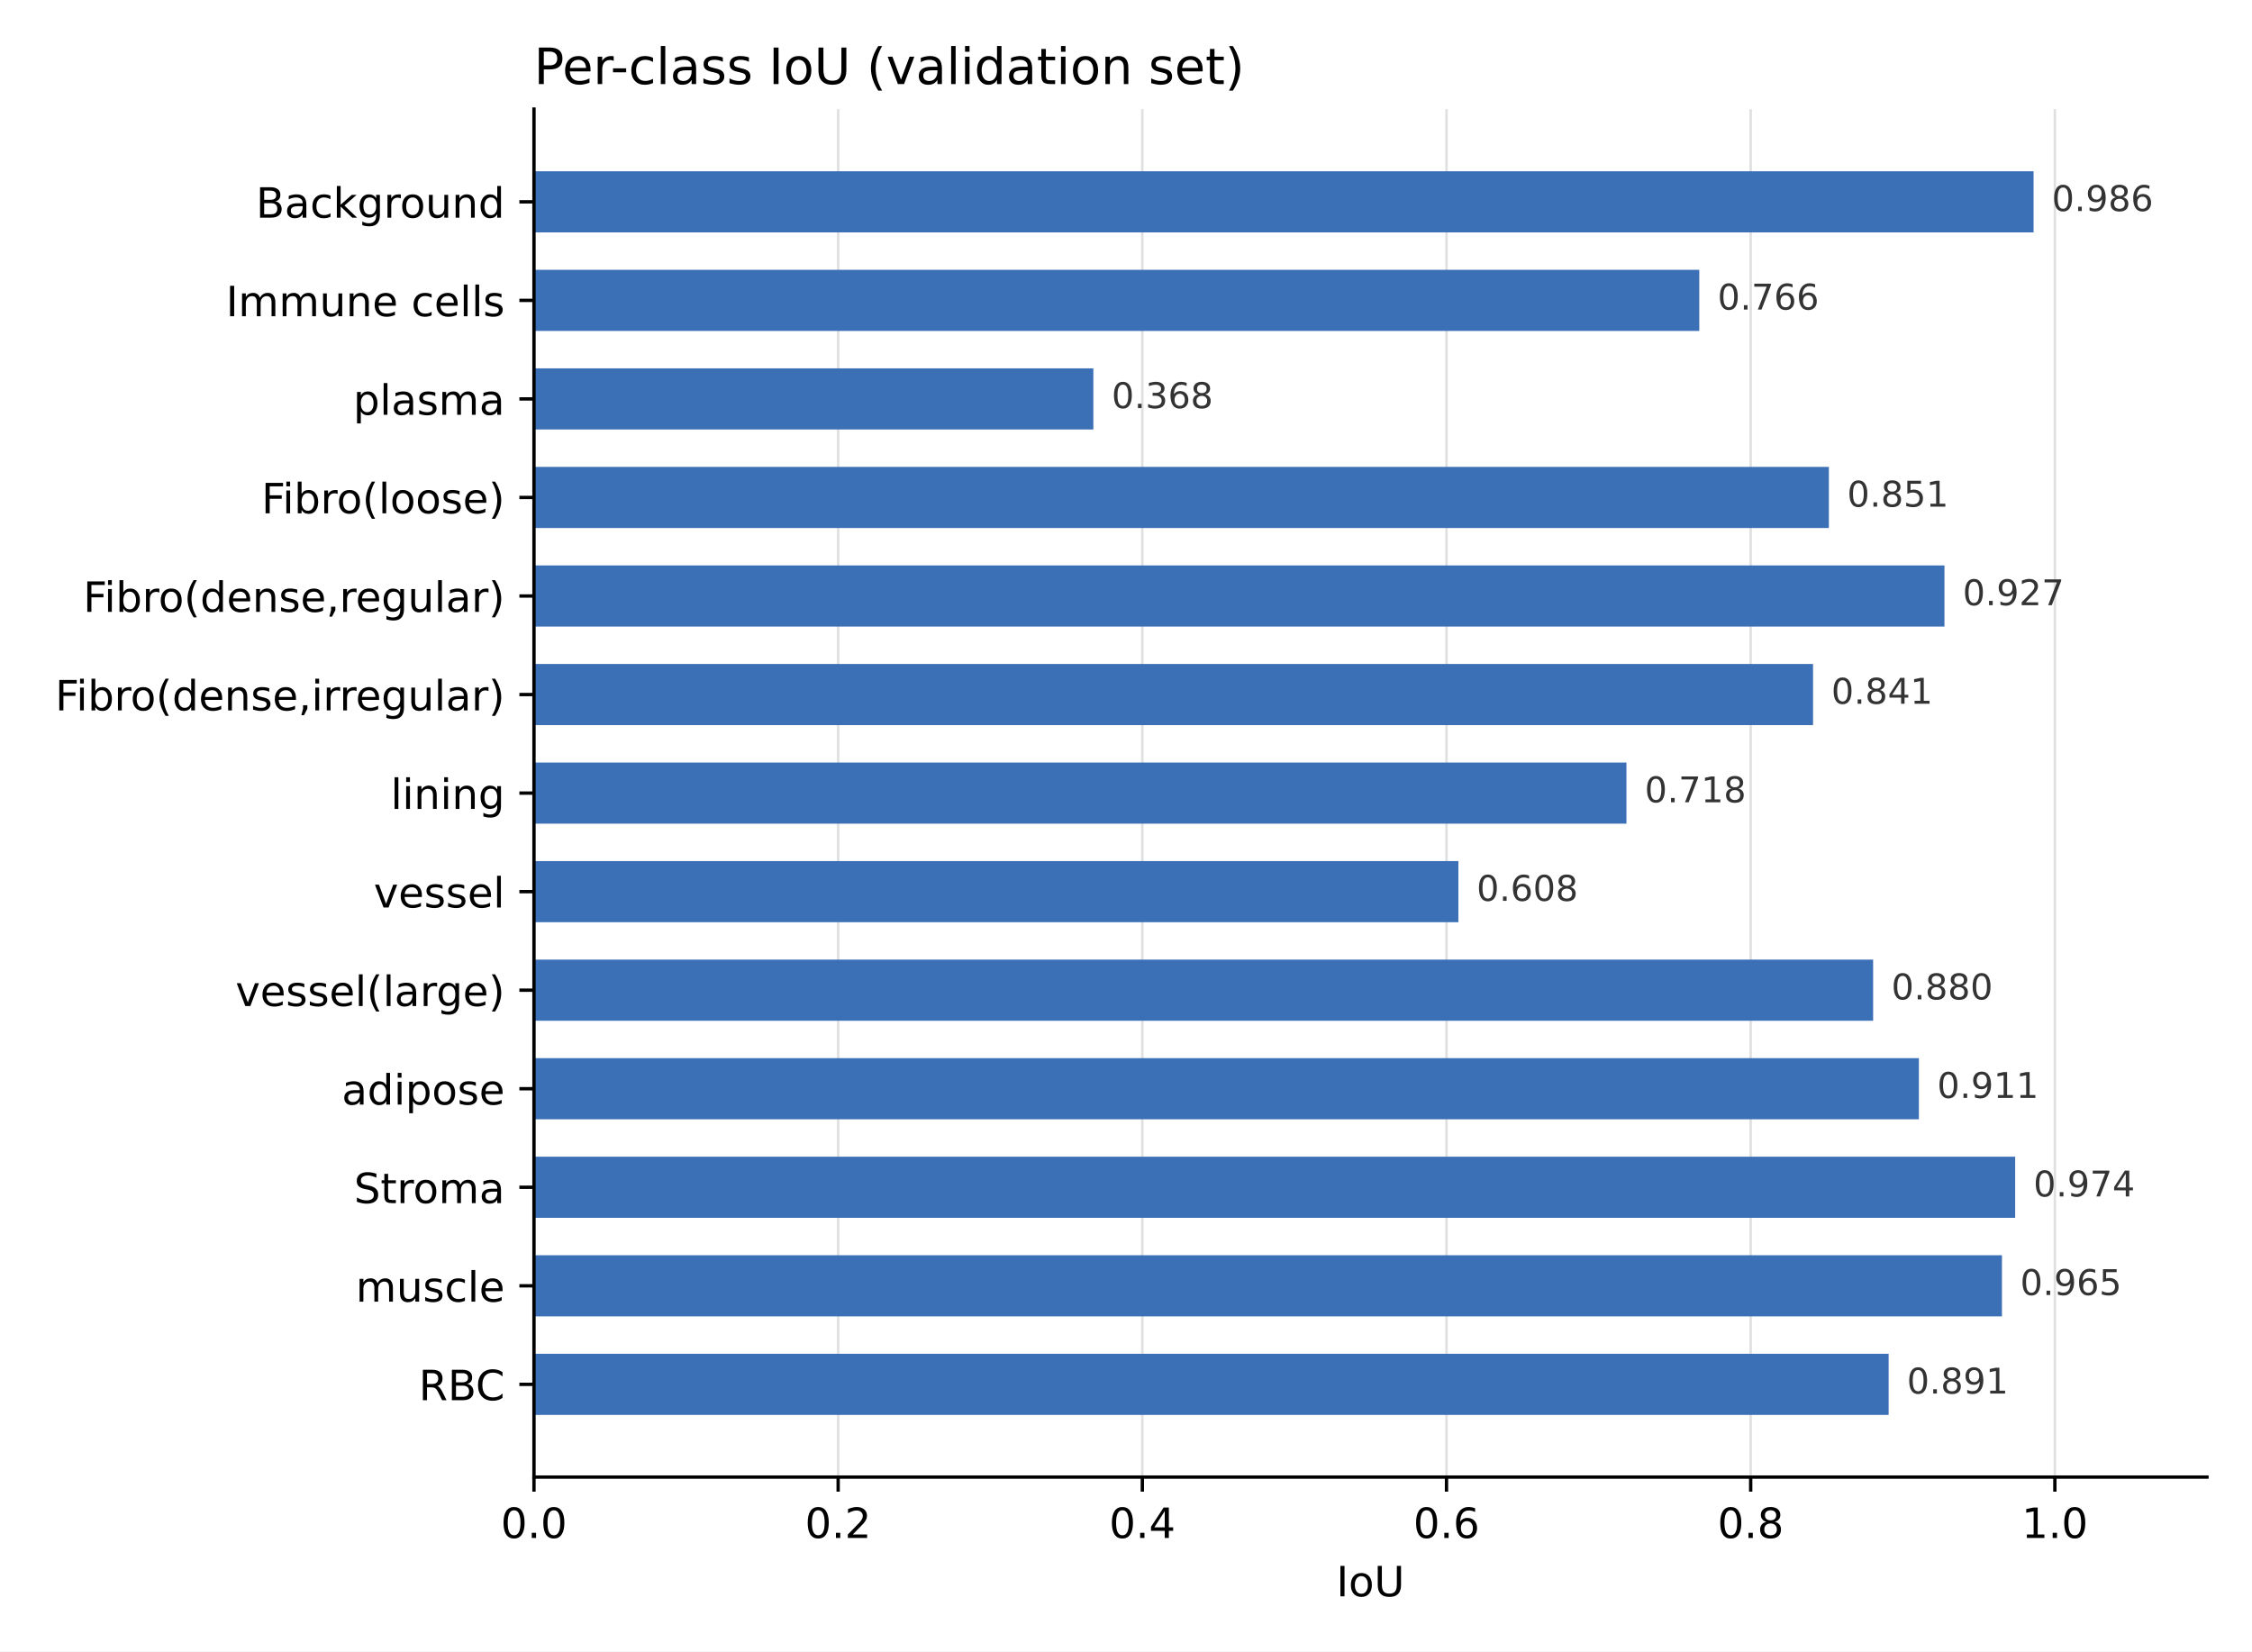
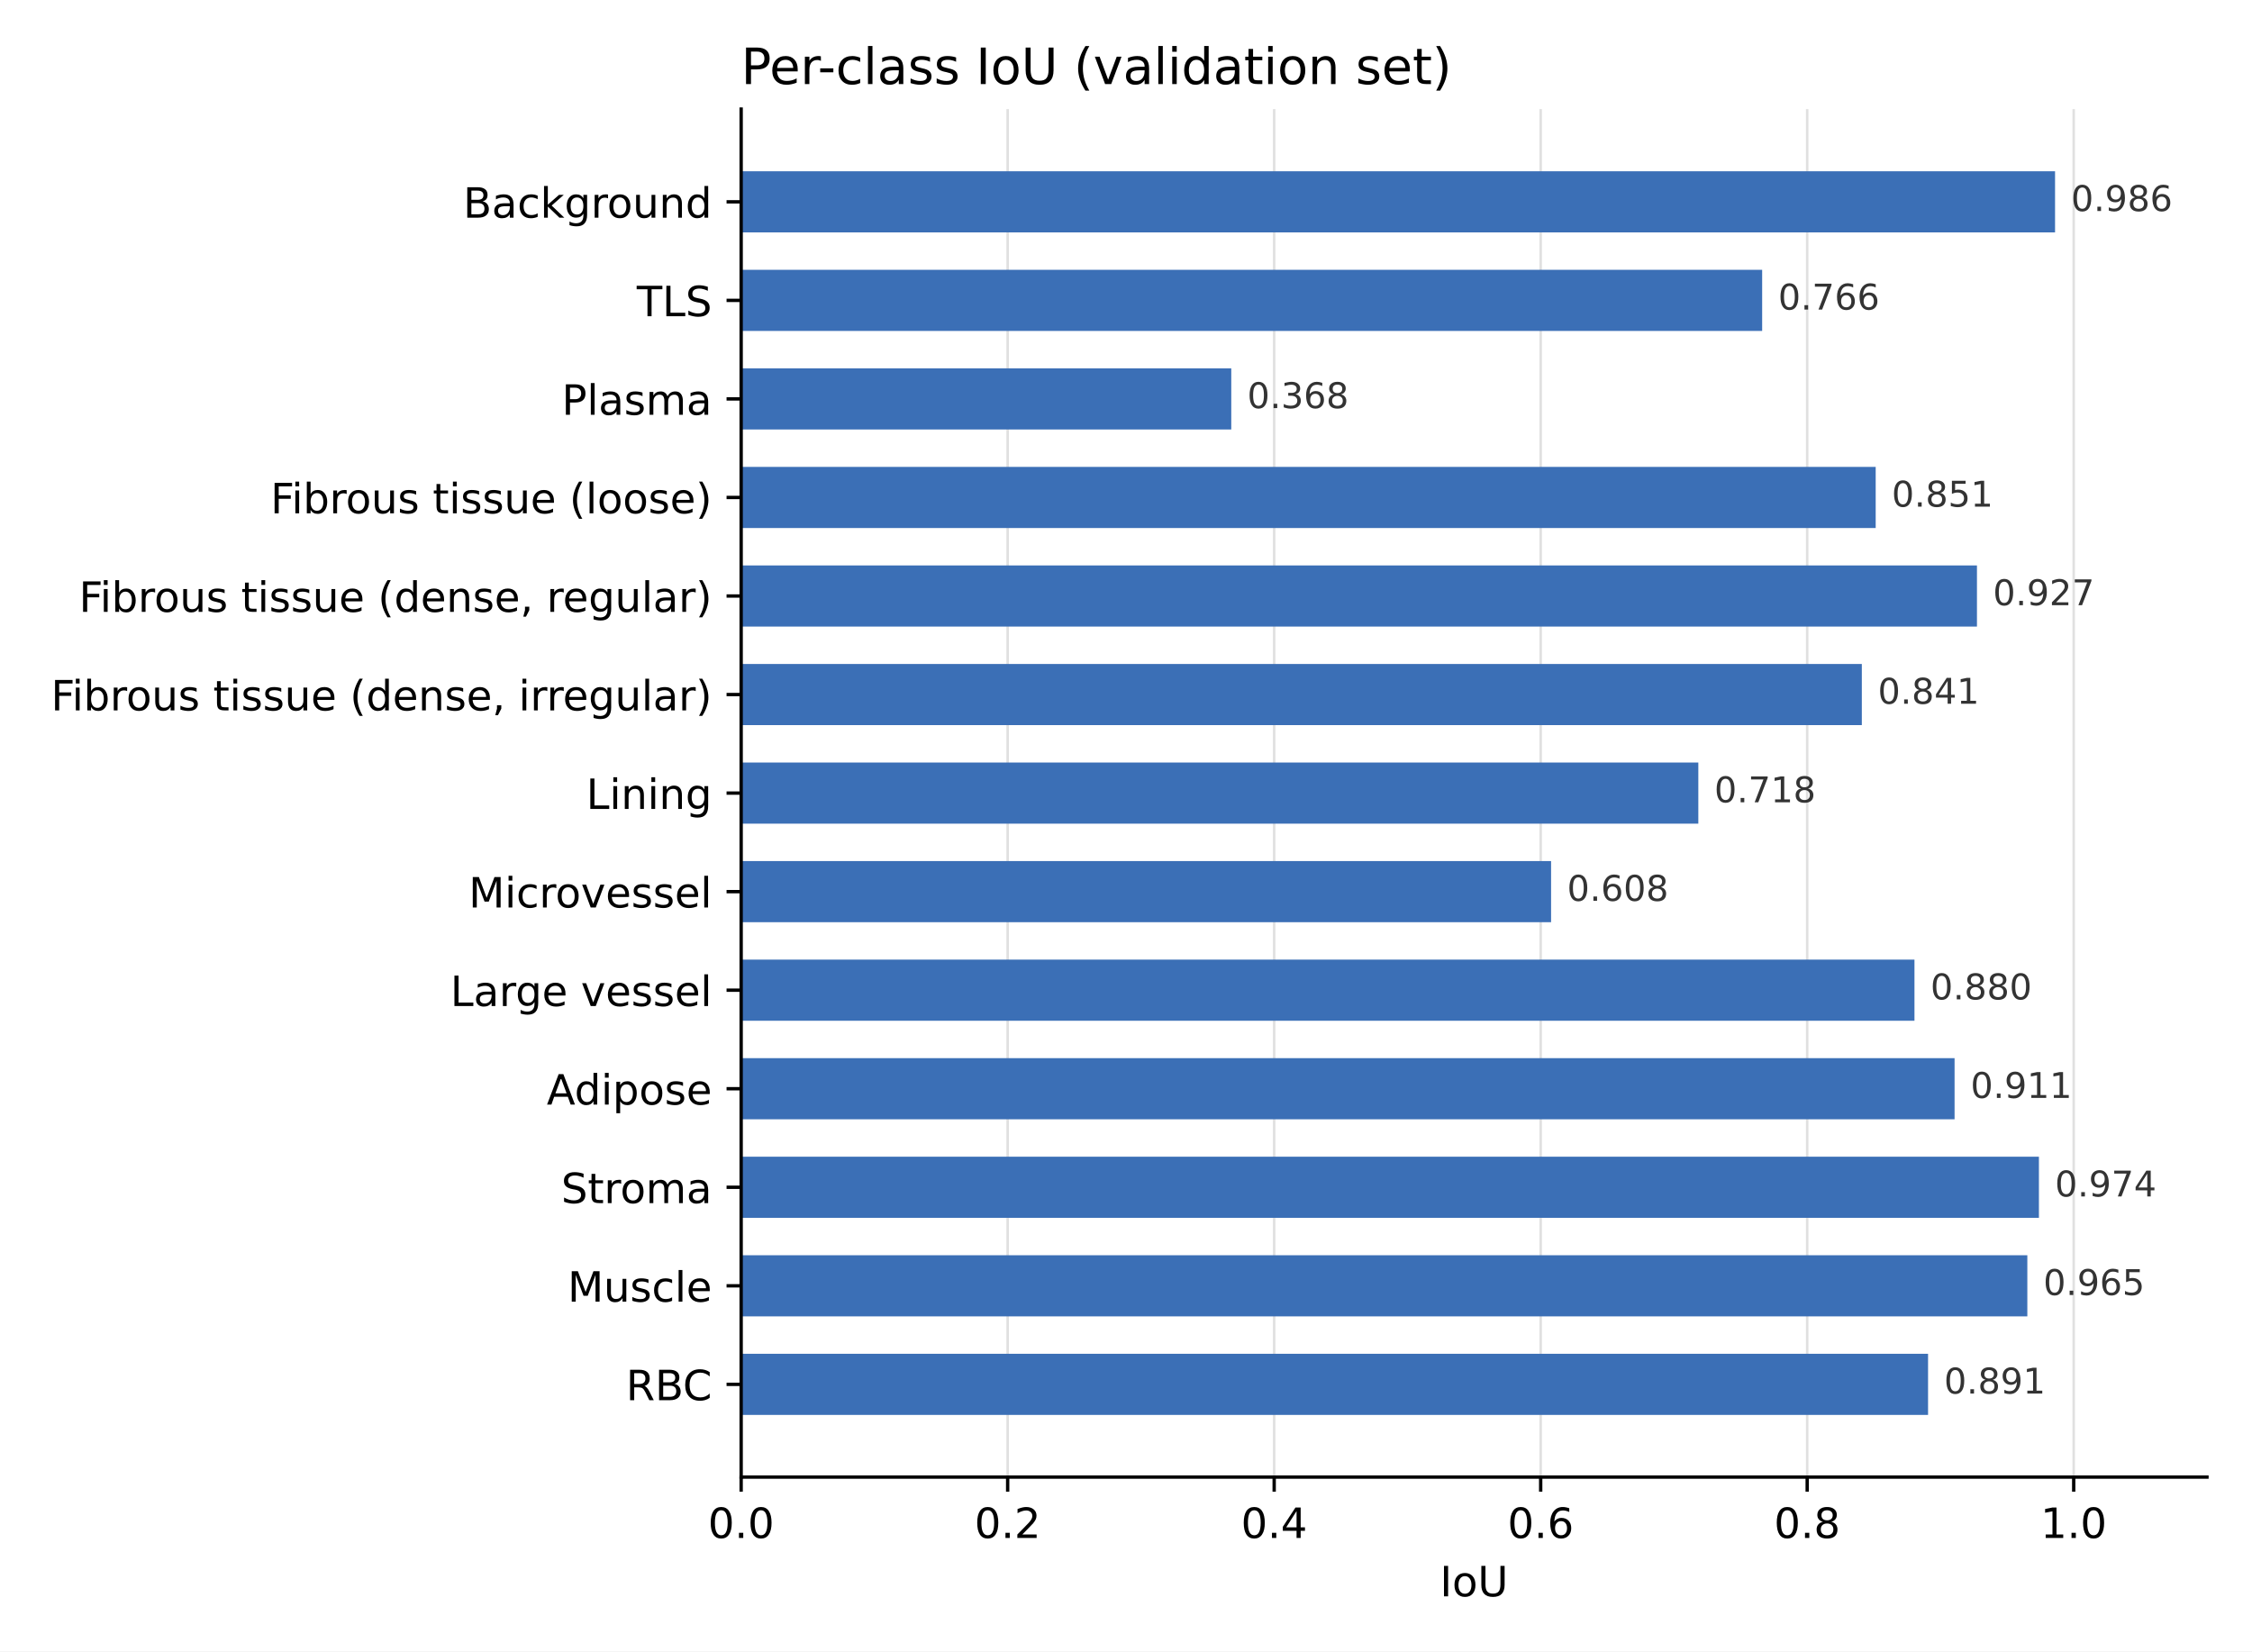
<svg xmlns="http://www.w3.org/2000/svg" xmlns:xlink="http://www.w3.org/1999/xlink" width="540pt" height="396pt" viewBox="0 0 540 396" version="1.1">
  <defs>
    <style type="text/css">*{stroke-linejoin: round; stroke-linecap: butt}</style>
  </defs>
  <g id="figure_1">
    <g id="patch_1">
      <path d="M 0 396  L 540 396  L 540 0  L 0 0  z " style="fill: #ffffff" />
    </g>
    <g id="axes_1">
      <g id="patch_2">
-         <path d="M 128.039 354.2  L 529.2 354.2  L 529.2 26.16  L 128.039 26.16  z " style="fill: #ffffff" />
+         <path d="M 177.719 354.2  L 529.2 354.2  L 529.2 26.16  L 177.719 26.16  z " style="fill: #ffffff" />
      </g>
      <g id="matplotlib.axis_1">
        <g id="xtick_1">
          <g id="line2d_1">
-             <path d="M 128.039 354.2  L 128.039 26.16  " clip-path="url(#pae954c8b42)" style="fill: none; stroke: #e0e0e0; stroke-width: 0.6; stroke-linecap: square" />
+             <path d="M 177.719 354.2  L 177.719 26.16  " clip-path="url(#pa05b638a6c)" style="fill: none; stroke: #e0e0e0; stroke-width: 0.6; stroke-linecap: square" />
          </g>
          <g id="line2d_2">
            <defs>
-               <path id="mca0519d859" d="M 0 0  L 0 3.5  " style="stroke: #000000; stroke-width: 0.8" />
+               <path id="m715ec8046c" d="M 0 0  L 0 3.5  " style="stroke: #000000; stroke-width: 0.8" />
            </defs>
            <g>
-               <use xlink:href="#mca0519d859" x="128.039" y="354.2" style="stroke: #000000; stroke-width: 0.8" />
+               <use xlink:href="#m715ec8046c" x="177.719" y="354.2" style="stroke: #000000; stroke-width: 0.8" />
            </g>
          </g>
          <g id="text_1">
-             <text style="font-size: 10px; font-family: 'DejaVu Sans', 'Bitstream Vera Sans', 'Computer Modern Sans Serif', 'Lucida Grande', 'Verdana', 'Geneva', 'Lucid', 'Arial', 'Helvetica', 'Avant Garde', sans-serif; text-anchor: middle" x="128.039" y="368.798" transform="rotate(-0 128.0387 368.7977)">0.0</text>
+             <text style="font-size: 10px; font-family: 'DejaVu Sans', 'Bitstream Vera Sans', 'Computer Modern Sans Serif', 'Lucida Grande', 'Verdana', 'Geneva', 'Lucid', 'Arial', 'Helvetica', 'Avant Garde', sans-serif; text-anchor: middle" x="177.719" y="368.798" transform="rotate(-0 177.7188 368.7977)">0.0</text>
          </g>
        </g>
        <g id="xtick_2">
          <g id="line2d_3">
-             <path d="M 200.977 354.2  L 200.977 26.16  " clip-path="url(#pae954c8b42)" style="fill: none; stroke: #e0e0e0; stroke-width: 0.6; stroke-linecap: square" />
+             <path d="M 241.624 354.2  L 241.624 26.16  " clip-path="url(#pa05b638a6c)" style="fill: none; stroke: #e0e0e0; stroke-width: 0.6; stroke-linecap: square" />
          </g>
          <g id="line2d_4">
            <g>
-               <use xlink:href="#mca0519d859" x="200.977" y="354.2" style="stroke: #000000; stroke-width: 0.8" />
+               <use xlink:href="#m715ec8046c" x="241.624" y="354.2" style="stroke: #000000; stroke-width: 0.8" />
            </g>
          </g>
          <g id="text_2">
-             <text style="font-size: 10px; font-family: 'DejaVu Sans', 'Bitstream Vera Sans', 'Computer Modern Sans Serif', 'Lucida Grande', 'Verdana', 'Geneva', 'Lucid', 'Arial', 'Helvetica', 'Avant Garde', sans-serif; text-anchor: middle" x="200.977" y="368.798" transform="rotate(-0 200.9772 368.7977)">0.2</text>
+             <text style="font-size: 10px; font-family: 'DejaVu Sans', 'Bitstream Vera Sans', 'Computer Modern Sans Serif', 'Lucida Grande', 'Verdana', 'Geneva', 'Lucid', 'Arial', 'Helvetica', 'Avant Garde', sans-serif; text-anchor: middle" x="241.624" y="368.798" transform="rotate(-0 241.6244 368.7977)">0.2</text>
          </g>
        </g>
        <g id="xtick_3">
          <g id="line2d_5">
-             <path d="M 273.916 354.2  L 273.916 26.16  " clip-path="url(#pae954c8b42)" style="fill: none; stroke: #e0e0e0; stroke-width: 0.6; stroke-linecap: square" />
+             <path d="M 305.53 354.2  L 305.53 26.16  " clip-path="url(#pa05b638a6c)" style="fill: none; stroke: #e0e0e0; stroke-width: 0.6; stroke-linecap: square" />
          </g>
          <g id="line2d_6">
            <g>
-               <use xlink:href="#mca0519d859" x="273.916" y="354.2" style="stroke: #000000; stroke-width: 0.8" />
+               <use xlink:href="#m715ec8046c" x="305.53" y="354.2" style="stroke: #000000; stroke-width: 0.8" />
            </g>
          </g>
          <g id="text_3">
-             <text style="font-size: 10px; font-family: 'DejaVu Sans', 'Bitstream Vera Sans', 'Computer Modern Sans Serif', 'Lucida Grande', 'Verdana', 'Geneva', 'Lucid', 'Arial', 'Helvetica', 'Avant Garde', sans-serif; text-anchor: middle" x="273.916" y="368.798" transform="rotate(-0 273.9156 368.7977)">0.4</text>
+             <text style="font-size: 10px; font-family: 'DejaVu Sans', 'Bitstream Vera Sans', 'Computer Modern Sans Serif', 'Lucida Grande', 'Verdana', 'Geneva', 'Lucid', 'Arial', 'Helvetica', 'Avant Garde', sans-serif; text-anchor: middle" x="305.53" y="368.798" transform="rotate(-0 305.5301 368.7977)">0.4</text>
          </g>
        </g>
        <g id="xtick_4">
          <g id="line2d_7">
-             <path d="M 346.854 354.2  L 346.854 26.16  " clip-path="url(#pae954c8b42)" style="fill: none; stroke: #e0e0e0; stroke-width: 0.6; stroke-linecap: square" />
+             <path d="M 369.436 354.2  L 369.436 26.16  " clip-path="url(#pa05b638a6c)" style="fill: none; stroke: #e0e0e0; stroke-width: 0.6; stroke-linecap: square" />
          </g>
          <g id="line2d_8">
            <g>
-               <use xlink:href="#mca0519d859" x="346.854" y="354.2" style="stroke: #000000; stroke-width: 0.8" />
+               <use xlink:href="#m715ec8046c" x="369.436" y="354.2" style="stroke: #000000; stroke-width: 0.8" />
            </g>
          </g>
          <g id="text_4">
-             <text style="font-size: 10px; font-family: 'DejaVu Sans', 'Bitstream Vera Sans', 'Computer Modern Sans Serif', 'Lucida Grande', 'Verdana', 'Geneva', 'Lucid', 'Arial', 'Helvetica', 'Avant Garde', sans-serif; text-anchor: middle" x="346.854" y="368.798" transform="rotate(-0 346.854 368.7977)">0.6</text>
+             <text style="font-size: 10px; font-family: 'DejaVu Sans', 'Bitstream Vera Sans', 'Computer Modern Sans Serif', 'Lucida Grande', 'Verdana', 'Geneva', 'Lucid', 'Arial', 'Helvetica', 'Avant Garde', sans-serif; text-anchor: middle" x="369.436" y="368.798" transform="rotate(-0 369.4358 368.7977)">0.6</text>
          </g>
        </g>
        <g id="xtick_5">
          <g id="line2d_9">
-             <path d="M 419.792 354.2  L 419.792 26.16  " clip-path="url(#pae954c8b42)" style="fill: none; stroke: #e0e0e0; stroke-width: 0.6; stroke-linecap: square" />
+             <path d="M 433.341 354.2  L 433.341 26.16  " clip-path="url(#pa05b638a6c)" style="fill: none; stroke: #e0e0e0; stroke-width: 0.6; stroke-linecap: square" />
          </g>
          <g id="line2d_10">
            <g>
-               <use xlink:href="#mca0519d859" x="419.792" y="354.2" style="stroke: #000000; stroke-width: 0.8" />
+               <use xlink:href="#m715ec8046c" x="433.341" y="354.2" style="stroke: #000000; stroke-width: 0.8" />
            </g>
          </g>
          <g id="text_5">
-             <text style="font-size: 10px; font-family: 'DejaVu Sans', 'Bitstream Vera Sans', 'Computer Modern Sans Serif', 'Lucida Grande', 'Verdana', 'Geneva', 'Lucid', 'Arial', 'Helvetica', 'Avant Garde', sans-serif; text-anchor: middle" x="419.792" y="368.798" transform="rotate(-0 419.7924 368.7977)">0.8</text>
+             <text style="font-size: 10px; font-family: 'DejaVu Sans', 'Bitstream Vera Sans', 'Computer Modern Sans Serif', 'Lucida Grande', 'Verdana', 'Geneva', 'Lucid', 'Arial', 'Helvetica', 'Avant Garde', sans-serif; text-anchor: middle" x="433.341" y="368.798" transform="rotate(-0 433.3415 368.7977)">0.8</text>
          </g>
        </g>
        <g id="xtick_6">
          <g id="line2d_11">
-             <path d="M 492.731 354.2  L 492.731 26.16  " clip-path="url(#pae954c8b42)" style="fill: none; stroke: #e0e0e0; stroke-width: 0.6; stroke-linecap: square" />
+             <path d="M 497.247 354.2  L 497.247 26.16  " clip-path="url(#pa05b638a6c)" style="fill: none; stroke: #e0e0e0; stroke-width: 0.6; stroke-linecap: square" />
          </g>
          <g id="line2d_12">
            <g>
-               <use xlink:href="#mca0519d859" x="492.731" y="354.2" style="stroke: #000000; stroke-width: 0.8" />
+               <use xlink:href="#m715ec8046c" x="497.247" y="354.2" style="stroke: #000000; stroke-width: 0.8" />
            </g>
          </g>
          <g id="text_6">
-             <text style="font-size: 10px; font-family: 'DejaVu Sans', 'Bitstream Vera Sans', 'Computer Modern Sans Serif', 'Lucida Grande', 'Verdana', 'Geneva', 'Lucid', 'Arial', 'Helvetica', 'Avant Garde', sans-serif; text-anchor: middle" x="492.731" y="368.798" transform="rotate(-0 492.7308 368.7977)">1.0</text>
+             <text style="font-size: 10px; font-family: 'DejaVu Sans', 'Bitstream Vera Sans', 'Computer Modern Sans Serif', 'Lucida Grande', 'Verdana', 'Geneva', 'Lucid', 'Arial', 'Helvetica', 'Avant Garde', sans-serif; text-anchor: middle" x="497.247" y="368.798" transform="rotate(-0 497.2472 368.7977)">1.0</text>
          </g>
        </g>
        <g id="text_7">
-           <text style="font-size: 10px; font-family: 'DejaVu Sans', 'Bitstream Vera Sans', 'Computer Modern Sans Serif', 'Lucida Grande', 'Verdana', 'Geneva', 'Lucid', 'Arial', 'Helvetica', 'Avant Garde', sans-serif; text-anchor: middle" x="328.619" y="382.798" transform="rotate(-0 328.6194 382.7977)">IoU</text>
+           <text style="font-size: 10px; font-family: 'DejaVu Sans', 'Bitstream Vera Sans', 'Computer Modern Sans Serif', 'Lucida Grande', 'Verdana', 'Geneva', 'Lucid', 'Arial', 'Helvetica', 'Avant Garde', sans-serif; text-anchor: middle" x="353.459" y="382.798" transform="rotate(-0 353.4594 382.7977)">IoU</text>
        </g>
      </g>
      <g id="matplotlib.axis_2">
        <g id="ytick_1">
          <g id="line2d_13">
            <defs>
-               <path id="m0826278d1b" d="M 0 0  L -3.5 0  " style="stroke: #000000; stroke-width: 0.8" />
+               <path id="me9f4db7207" d="M 0 0  L -3.5 0  " style="stroke: #000000; stroke-width: 0.8" />
            </defs>
            <g>
-               <use xlink:href="#m0826278d1b" x="128.039" y="48.396" style="stroke: #000000; stroke-width: 0.8" />
+               <use xlink:href="#me9f4db7207" x="177.719" y="48.396" style="stroke: #000000; stroke-width: 0.8" />
            </g>
          </g>
          <g id="text_8">
-             <text style="font-size: 10px; font-family: 'DejaVu Sans', 'Bitstream Vera Sans', 'Computer Modern Sans Serif', 'Lucida Grande', 'Verdana', 'Geneva', 'Lucid', 'Arial', 'Helvetica', 'Avant Garde', sans-serif; text-anchor: end" x="121.039" y="52.196" transform="rotate(-0 121.0387 52.19561)">Background</text>
+             <text style="font-size: 10px; font-family: 'DejaVu Sans', 'Bitstream Vera Sans', 'Computer Modern Sans Serif', 'Lucida Grande', 'Verdana', 'Geneva', 'Lucid', 'Arial', 'Helvetica', 'Avant Garde', sans-serif; text-anchor: end" x="170.719" y="52.196" transform="rotate(-0 170.7188 52.19561)">Background</text>
          </g>
        </g>
        <g id="ytick_2">
          <g id="line2d_14">
            <g>
-               <use xlink:href="#m0826278d1b" x="128.039" y="72.027" style="stroke: #000000; stroke-width: 0.8" />
+               <use xlink:href="#me9f4db7207" x="177.719" y="72.027" style="stroke: #000000; stroke-width: 0.8" />
            </g>
          </g>
          <g id="text_9">
-             <text style="font-size: 10px; font-family: 'DejaVu Sans', 'Bitstream Vera Sans', 'Computer Modern Sans Serif', 'Lucida Grande', 'Verdana', 'Geneva', 'Lucid', 'Arial', 'Helvetica', 'Avant Garde', sans-serif; text-anchor: end" x="121.039" y="75.826" transform="rotate(-0 121.0387 75.82622)">Immune cells</text>
+             <text style="font-size: 10px; font-family: 'DejaVu Sans', 'Bitstream Vera Sans', 'Computer Modern Sans Serif', 'Lucida Grande', 'Verdana', 'Geneva', 'Lucid', 'Arial', 'Helvetica', 'Avant Garde', sans-serif; text-anchor: end" x="170.719" y="75.826" transform="rotate(-0 170.7188 75.82582)">TLS</text>
          </g>
        </g>
        <g id="ytick_3">
          <g id="line2d_15">
            <g>
-               <use xlink:href="#m0826278d1b" x="128.039" y="95.658" style="stroke: #000000; stroke-width: 0.8" />
+               <use xlink:href="#me9f4db7207" x="177.719" y="95.658" style="stroke: #000000; stroke-width: 0.8" />
            </g>
          </g>
          <g id="text_10">
-             <text style="font-size: 10px; font-family: 'DejaVu Sans', 'Bitstream Vera Sans', 'Computer Modern Sans Serif', 'Lucida Grande', 'Verdana', 'Geneva', 'Lucid', 'Arial', 'Helvetica', 'Avant Garde', sans-serif; text-anchor: end" x="121.039" y="99.457" transform="rotate(-0 121.0387 99.45682)">plasma</text>
+             <text style="font-size: 10px; font-family: 'DejaVu Sans', 'Bitstream Vera Sans', 'Computer Modern Sans Serif', 'Lucida Grande', 'Verdana', 'Geneva', 'Lucid', 'Arial', 'Helvetica', 'Avant Garde', sans-serif; text-anchor: end" x="170.719" y="99.457" transform="rotate(-0 170.7188 99.45682)">Plasma</text>
          </g>
        </g>
        <g id="ytick_4">
          <g id="line2d_16">
            <g>
-               <use xlink:href="#m0826278d1b" x="128.039" y="119.288" style="stroke: #000000; stroke-width: 0.8" />
+               <use xlink:href="#me9f4db7207" x="177.719" y="119.288" style="stroke: #000000; stroke-width: 0.8" />
            </g>
          </g>
          <g id="text_11">
-             <text style="font-size: 10px; font-family: 'DejaVu Sans', 'Bitstream Vera Sans', 'Computer Modern Sans Serif', 'Lucida Grande', 'Verdana', 'Geneva', 'Lucid', 'Arial', 'Helvetica', 'Avant Garde', sans-serif; text-anchor: end" x="121.039" y="123.087" transform="rotate(-0 121.0387 123.0874)">Fibro(loose)</text>
+             <text style="font-size: 10px; font-family: 'DejaVu Sans', 'Bitstream Vera Sans', 'Computer Modern Sans Serif', 'Lucida Grande', 'Verdana', 'Geneva', 'Lucid', 'Arial', 'Helvetica', 'Avant Garde', sans-serif; text-anchor: end" x="170.719" y="123.087" transform="rotate(-0 170.7188 123.0874)">Fibrous tissue (loose)</text>
          </g>
        </g>
        <g id="ytick_5">
          <g id="line2d_17">
            <g>
-               <use xlink:href="#m0826278d1b" x="128.039" y="142.919" style="stroke: #000000; stroke-width: 0.8" />
+               <use xlink:href="#me9f4db7207" x="177.719" y="142.919" style="stroke: #000000; stroke-width: 0.8" />
            </g>
          </g>
          <g id="text_12">
-             <text style="font-size: 10px; font-family: 'DejaVu Sans', 'Bitstream Vera Sans', 'Computer Modern Sans Serif', 'Lucida Grande', 'Verdana', 'Geneva', 'Lucid', 'Arial', 'Helvetica', 'Avant Garde', sans-serif; text-anchor: end" x="121.039" y="146.718" transform="rotate(-0 121.0387 146.718)">Fibro(dense,regular)</text>
+             <text style="font-size: 10px; font-family: 'DejaVu Sans', 'Bitstream Vera Sans', 'Computer Modern Sans Serif', 'Lucida Grande', 'Verdana', 'Geneva', 'Lucid', 'Arial', 'Helvetica', 'Avant Garde', sans-serif; text-anchor: end" x="170.719" y="146.718" transform="rotate(-0 170.7188 146.718)">Fibrous tissue (dense, regular)</text>
          </g>
        </g>
        <g id="ytick_6">
          <g id="line2d_18">
            <g>
-               <use xlink:href="#m0826278d1b" x="128.039" y="166.549" style="stroke: #000000; stroke-width: 0.8" />
+               <use xlink:href="#me9f4db7207" x="177.719" y="166.549" style="stroke: #000000; stroke-width: 0.8" />
            </g>
          </g>
          <g id="text_13">
-             <text style="font-size: 10px; font-family: 'DejaVu Sans', 'Bitstream Vera Sans', 'Computer Modern Sans Serif', 'Lucida Grande', 'Verdana', 'Geneva', 'Lucid', 'Arial', 'Helvetica', 'Avant Garde', sans-serif; text-anchor: end" x="121.039" y="170.349" transform="rotate(-0 121.0387 170.3486)">Fibro(dense,irregular)</text>
+             <text style="font-size: 10px; font-family: 'DejaVu Sans', 'Bitstream Vera Sans', 'Computer Modern Sans Serif', 'Lucida Grande', 'Verdana', 'Geneva', 'Lucid', 'Arial', 'Helvetica', 'Avant Garde', sans-serif; text-anchor: end" x="170.719" y="170.349" transform="rotate(-0 170.7188 170.3486)">Fibrous tissue (dense, irregular)</text>
          </g>
        </g>
        <g id="ytick_7">
          <g id="line2d_19">
            <g>
-               <use xlink:href="#m0826278d1b" x="128.039" y="190.18" style="stroke: #000000; stroke-width: 0.8" />
+               <use xlink:href="#me9f4db7207" x="177.719" y="190.18" style="stroke: #000000; stroke-width: 0.8" />
            </g>
          </g>
          <g id="text_14">
-             <text style="font-size: 10px; font-family: 'DejaVu Sans', 'Bitstream Vera Sans', 'Computer Modern Sans Serif', 'Lucida Grande', 'Verdana', 'Geneva', 'Lucid', 'Arial', 'Helvetica', 'Avant Garde', sans-serif; text-anchor: end" x="121.039" y="193.979" transform="rotate(-0 121.0387 193.9792)">lining</text>
+             <text style="font-size: 10px; font-family: 'DejaVu Sans', 'Bitstream Vera Sans', 'Computer Modern Sans Serif', 'Lucida Grande', 'Verdana', 'Geneva', 'Lucid', 'Arial', 'Helvetica', 'Avant Garde', sans-serif; text-anchor: end" x="170.719" y="193.979" transform="rotate(-0 170.7188 193.9792)">Lining</text>
          </g>
        </g>
        <g id="ytick_8">
          <g id="line2d_20">
            <g>
-               <use xlink:href="#m0826278d1b" x="128.039" y="213.811" style="stroke: #000000; stroke-width: 0.8" />
+               <use xlink:href="#me9f4db7207" x="177.719" y="213.811" style="stroke: #000000; stroke-width: 0.8" />
            </g>
          </g>
          <g id="text_15">
-             <text style="font-size: 10px; font-family: 'DejaVu Sans', 'Bitstream Vera Sans', 'Computer Modern Sans Serif', 'Lucida Grande', 'Verdana', 'Geneva', 'Lucid', 'Arial', 'Helvetica', 'Avant Garde', sans-serif; text-anchor: end" x="121.039" y="217.61" transform="rotate(-0 121.0387 217.6098)">vessel</text>
+             <text style="font-size: 10px; font-family: 'DejaVu Sans', 'Bitstream Vera Sans', 'Computer Modern Sans Serif', 'Lucida Grande', 'Verdana', 'Geneva', 'Lucid', 'Arial', 'Helvetica', 'Avant Garde', sans-serif; text-anchor: end" x="170.719" y="217.61" transform="rotate(-0 170.7188 217.6098)">Microvessel</text>
          </g>
        </g>
        <g id="ytick_9">
          <g id="line2d_21">
            <g>
-               <use xlink:href="#m0826278d1b" x="128.039" y="237.441" style="stroke: #000000; stroke-width: 0.8" />
+               <use xlink:href="#me9f4db7207" x="177.719" y="237.441" style="stroke: #000000; stroke-width: 0.8" />
            </g>
          </g>
          <g id="text_16">
-             <text style="font-size: 10px; font-family: 'DejaVu Sans', 'Bitstream Vera Sans', 'Computer Modern Sans Serif', 'Lucida Grande', 'Verdana', 'Geneva', 'Lucid', 'Arial', 'Helvetica', 'Avant Garde', sans-serif; text-anchor: end" x="121.039" y="241.24" transform="rotate(-0 121.0387 241.2404)">vessel(large)</text>
+             <text style="font-size: 10px; font-family: 'DejaVu Sans', 'Bitstream Vera Sans', 'Computer Modern Sans Serif', 'Lucida Grande', 'Verdana', 'Geneva', 'Lucid', 'Arial', 'Helvetica', 'Avant Garde', sans-serif; text-anchor: end" x="170.719" y="241.24" transform="rotate(-0 170.7188 241.2404)">Large vessel</text>
          </g>
        </g>
        <g id="ytick_10">
          <g id="line2d_22">
            <g>
-               <use xlink:href="#m0826278d1b" x="128.039" y="261.072" style="stroke: #000000; stroke-width: 0.8" />
+               <use xlink:href="#me9f4db7207" x="177.719" y="261.072" style="stroke: #000000; stroke-width: 0.8" />
            </g>
          </g>
          <g id="text_17">
-             <text style="font-size: 10px; font-family: 'DejaVu Sans', 'Bitstream Vera Sans', 'Computer Modern Sans Serif', 'Lucida Grande', 'Verdana', 'Geneva', 'Lucid', 'Arial', 'Helvetica', 'Avant Garde', sans-serif; text-anchor: end" x="121.039" y="264.871" transform="rotate(-0 121.0387 264.871)">adipose</text>
+             <text style="font-size: 10px; font-family: 'DejaVu Sans', 'Bitstream Vera Sans', 'Computer Modern Sans Serif', 'Lucida Grande', 'Verdana', 'Geneva', 'Lucid', 'Arial', 'Helvetica', 'Avant Garde', sans-serif; text-anchor: end" x="170.719" y="264.871" transform="rotate(-0 170.7188 264.871)">Adipose</text>
          </g>
        </g>
        <g id="ytick_11">
          <g id="line2d_23">
            <g>
-               <use xlink:href="#m0826278d1b" x="128.039" y="284.702" style="stroke: #000000; stroke-width: 0.8" />
+               <use xlink:href="#me9f4db7207" x="177.719" y="284.702" style="stroke: #000000; stroke-width: 0.8" />
            </g>
          </g>
          <g id="text_18">
-             <text style="font-size: 10px; font-family: 'DejaVu Sans', 'Bitstream Vera Sans', 'Computer Modern Sans Serif', 'Lucida Grande', 'Verdana', 'Geneva', 'Lucid', 'Arial', 'Helvetica', 'Avant Garde', sans-serif; text-anchor: end" x="121.039" y="288.501" transform="rotate(-0 121.0387 288.5012)">Stroma</text>
+             <text style="font-size: 10px; font-family: 'DejaVu Sans', 'Bitstream Vera Sans', 'Computer Modern Sans Serif', 'Lucida Grande', 'Verdana', 'Geneva', 'Lucid', 'Arial', 'Helvetica', 'Avant Garde', sans-serif; text-anchor: end" x="170.719" y="288.501" transform="rotate(-0 170.7188 288.5012)">Stroma</text>
          </g>
        </g>
        <g id="ytick_12">
          <g id="line2d_24">
            <g>
-               <use xlink:href="#m0826278d1b" x="128.039" y="308.333" style="stroke: #000000; stroke-width: 0.8" />
+               <use xlink:href="#me9f4db7207" x="177.719" y="308.333" style="stroke: #000000; stroke-width: 0.8" />
            </g>
          </g>
          <g id="text_19">
-             <text style="font-size: 10px; font-family: 'DejaVu Sans', 'Bitstream Vera Sans', 'Computer Modern Sans Serif', 'Lucida Grande', 'Verdana', 'Geneva', 'Lucid', 'Arial', 'Helvetica', 'Avant Garde', sans-serif; text-anchor: end" x="121.039" y="312.132" transform="rotate(-0 121.0387 312.1322)">muscle</text>
+             <text style="font-size: 10px; font-family: 'DejaVu Sans', 'Bitstream Vera Sans', 'Computer Modern Sans Serif', 'Lucida Grande', 'Verdana', 'Geneva', 'Lucid', 'Arial', 'Helvetica', 'Avant Garde', sans-serif; text-anchor: end" x="170.719" y="312.132" transform="rotate(-0 170.7188 312.1322)">Muscle</text>
          </g>
        </g>
        <g id="ytick_13">
          <g id="line2d_25">
            <g>
-               <use xlink:href="#m0826278d1b" x="128.039" y="331.964" style="stroke: #000000; stroke-width: 0.8" />
+               <use xlink:href="#me9f4db7207" x="177.719" y="331.964" style="stroke: #000000; stroke-width: 0.8" />
            </g>
          </g>
          <g id="text_20">
-             <text style="font-size: 10px; font-family: 'DejaVu Sans', 'Bitstream Vera Sans', 'Computer Modern Sans Serif', 'Lucida Grande', 'Verdana', 'Geneva', 'Lucid', 'Arial', 'Helvetica', 'Avant Garde', sans-serif; text-anchor: end" x="121.039" y="335.762" transform="rotate(-0 121.0387 335.7624)">RBC</text>
+             <text style="font-size: 10px; font-family: 'DejaVu Sans', 'Bitstream Vera Sans', 'Computer Modern Sans Serif', 'Lucida Grande', 'Verdana', 'Geneva', 'Lucid', 'Arial', 'Helvetica', 'Avant Garde', sans-serif; text-anchor: end" x="170.719" y="335.762" transform="rotate(-0 170.7188 335.7624)">RBC</text>
          </g>
        </g>
      </g>
      <g id="patch_3">
-         <path d="M 128.039 41.071  L 487.625 41.071  L 487.625 55.722  L 128.039 55.722  z " clip-path="url(#pae954c8b42)" style="fill: #3b6fb6" />
+         <path d="M 177.719 41.071  L 492.774 41.071  L 492.774 55.722  L 177.719 55.722  z " clip-path="url(#pa05b638a6c)" style="fill: #3b6fb6" />
      </g>
      <g id="patch_4">
-         <path d="M 128.039 64.702  L 407.466 64.702  L 407.466 79.352  L 128.039 79.352  z " clip-path="url(#pae954c8b42)" style="fill: #3b6fb6" />
+         <path d="M 177.719 64.702  L 422.541 64.702  L 422.541 79.352  L 177.719 79.352  z " clip-path="url(#pa05b638a6c)" style="fill: #3b6fb6" />
      </g>
      <g id="patch_5">
-         <path d="M 128.039 88.332  L 262.172 88.332  L 262.172 102.983  L 128.039 102.983  z " clip-path="url(#pae954c8b42)" style="fill: #3b6fb6" />
+         <path d="M 177.719 88.332  L 295.241 88.332  L 295.241 102.983  L 177.719 102.983  z " clip-path="url(#pa05b638a6c)" style="fill: #3b6fb6" />
      </g>
      <g id="patch_6">
-         <path d="M 128.039 111.963  L 438.538 111.963  L 438.538 126.614  L 128.039 126.614  z " clip-path="url(#pae954c8b42)" style="fill: #3b6fb6" />
+         <path d="M 177.719 111.963  L 449.765 111.963  L 449.765 126.614  L 177.719 126.614  z " clip-path="url(#pa05b638a6c)" style="fill: #3b6fb6" />
      </g>
      <g id="patch_7">
-         <path d="M 128.039 135.593  L 466.254 135.593  L 466.254 150.244  L 128.039 150.244  z " clip-path="url(#pae954c8b42)" style="fill: #3b6fb6" />
+         <path d="M 177.719 135.593  L 474.049 135.593  L 474.049 150.244  L 177.719 150.244  z " clip-path="url(#pa05b638a6c)" style="fill: #3b6fb6" />
      </g>
      <g id="patch_8">
-         <path d="M 128.039 159.224  L 434.745 159.224  L 434.745 173.875  L 128.039 173.875  z " clip-path="url(#pae954c8b42)" style="fill: #3b6fb6" />
+         <path d="M 177.719 159.224  L 446.442 159.224  L 446.442 173.875  L 177.719 173.875  z " clip-path="url(#pa05b638a6c)" style="fill: #3b6fb6" />
      </g>
      <g id="patch_9">
-         <path d="M 128.039 182.855  L 389.997 182.855  L 389.997 197.505  L 128.039 197.505  z " clip-path="url(#pae954c8b42)" style="fill: #3b6fb6" />
+         <path d="M 177.719 182.855  L 407.236 182.855  L 407.236 197.505  L 177.719 197.505  z " clip-path="url(#pa05b638a6c)" style="fill: #3b6fb6" />
      </g>
      <g id="patch_10">
-         <path d="M 128.039 206.485  L 349.699 206.485  L 349.699 221.136  L 128.039 221.136  z " clip-path="url(#pae954c8b42)" style="fill: #3b6fb6" />
+         <path d="M 177.719 206.485  L 371.928 206.485  L 371.928 221.136  L 177.719 221.136  z " clip-path="url(#pa05b638a6c)" style="fill: #3b6fb6" />
      </g>
      <g id="patch_11">
-         <path d="M 128.039 230.116  L 449.15 230.116  L 449.15 244.767  L 128.039 244.767  z " clip-path="url(#pae954c8b42)" style="fill: #3b6fb6" />
+         <path d="M 177.719 230.116  L 459.064 230.116  L 459.064 244.767  L 177.719 244.767  z " clip-path="url(#pa05b638a6c)" style="fill: #3b6fb6" />
      </g>
      <g id="patch_12">
-         <path d="M 128.039 253.746  L 460.127 253.746  L 460.127 268.397  L 128.039 268.397  z " clip-path="url(#pae954c8b42)" style="fill: #3b6fb6" />
+         <path d="M 177.719 253.746  L 468.681 253.746  L 468.681 268.397  L 177.719 268.397  z " clip-path="url(#pa05b638a6c)" style="fill: #3b6fb6" />
      </g>
      <g id="patch_13">
-         <path d="M 128.039 277.377  L 483.212 277.377  L 483.212 292.028  L 128.039 292.028  z " clip-path="url(#pae954c8b42)" style="fill: #3b6fb6" />
+         <path d="M 177.719 277.377  L 488.907 277.377  L 488.907 292.028  L 177.719 292.028  z " clip-path="url(#pa05b638a6c)" style="fill: #3b6fb6" />
      </g>
      <g id="patch_14">
-         <path d="M 128.039 301.008  L 480.04 301.008  L 480.04 315.658  L 128.039 315.658  z " clip-path="url(#pae954c8b42)" style="fill: #3b6fb6" />
+         <path d="M 177.719 301.008  L 486.128 301.008  L 486.128 315.658  L 177.719 315.658  z " clip-path="url(#pa05b638a6c)" style="fill: #3b6fb6" />
      </g>
      <g id="patch_15">
-         <path d="M 128.039 324.638  L 452.87 324.638  L 452.87 339.289  L 128.039 339.289  z " clip-path="url(#pae954c8b42)" style="fill: #3b6fb6" />
+         <path d="M 177.719 324.638  L 462.323 324.638  L 462.323 339.289  L 177.719 339.289  z " clip-path="url(#pa05b638a6c)" style="fill: #3b6fb6" />
      </g>
      <g id="patch_16">
-         <path d="M 128.039 354.2  L 128.039 26.16  " style="fill: none; stroke: #000000; stroke-width: 0.8; stroke-linejoin: miter; stroke-linecap: square" />
+         <path d="M 177.719 354.2  L 177.719 26.16  " style="fill: none; stroke: #000000; stroke-width: 0.8; stroke-linejoin: miter; stroke-linecap: square" />
      </g>
      <g id="patch_17">
-         <path d="M 128.039 354.2  L 529.2 354.2  " style="fill: none; stroke: #000000; stroke-width: 0.8; stroke-linejoin: miter; stroke-linecap: square" />
+         <path d="M 177.719 354.2  L 529.2 354.2  " style="fill: none; stroke: #000000; stroke-width: 0.8; stroke-linejoin: miter; stroke-linecap: square" />
      </g>
      <g id="text_21">
-         <text style="font-size: 8.5px; font-family: 'DejaVu Sans', 'Bitstream Vera Sans', 'Computer Modern Sans Serif', 'Lucida Grande', 'Verdana', 'Geneva', 'Lucid', 'Arial', 'Helvetica', 'Avant Garde', sans-serif; text-anchor: start; fill: #333333" x="492.001" y="50.604" transform="rotate(-0 492.0014 50.6044)">0.986</text>
+         <text style="font-size: 8.5px; font-family: 'DejaVu Sans', 'Bitstream Vera Sans', 'Computer Modern Sans Serif', 'Lucida Grande', 'Verdana', 'Geneva', 'Lucid', 'Arial', 'Helvetica', 'Avant Garde', sans-serif; text-anchor: start; fill: #333333" x="496.608" y="50.604" transform="rotate(-0 496.6081 50.6044)">0.986</text>
      </g>
      <g id="text_22">
-         <text style="font-size: 8.5px; font-family: 'DejaVu Sans', 'Bitstream Vera Sans', 'Computer Modern Sans Serif', 'Lucida Grande', 'Verdana', 'Geneva', 'Lucid', 'Arial', 'Helvetica', 'Avant Garde', sans-serif; text-anchor: start; fill: #333333" x="411.842" y="74.235" transform="rotate(-0 411.8421 74.235)">0.766</text>
+         <text style="font-size: 8.5px; font-family: 'DejaVu Sans', 'Bitstream Vera Sans', 'Computer Modern Sans Serif', 'Lucida Grande', 'Verdana', 'Geneva', 'Lucid', 'Arial', 'Helvetica', 'Avant Garde', sans-serif; text-anchor: start; fill: #333333" x="426.376" y="74.235" transform="rotate(-0 426.3758 74.235)">0.766</text>
      </g>
      <g id="text_23">
-         <text style="font-size: 8.5px; font-family: 'DejaVu Sans', 'Bitstream Vera Sans', 'Computer Modern Sans Serif', 'Lucida Grande', 'Verdana', 'Geneva', 'Lucid', 'Arial', 'Helvetica', 'Avant Garde', sans-serif; text-anchor: start; fill: #333333" x="266.549" y="97.866" transform="rotate(-0 266.5488 97.86561)">0.368</text>
+         <text style="font-size: 8.5px; font-family: 'DejaVu Sans', 'Bitstream Vera Sans', 'Computer Modern Sans Serif', 'Lucida Grande', 'Verdana', 'Geneva', 'Lucid', 'Arial', 'Helvetica', 'Avant Garde', sans-serif; text-anchor: start; fill: #333333" x="299.076" y="97.866" transform="rotate(-0 299.0756 97.86561)">0.368</text>
      </g>
      <g id="text_24">
-         <text style="font-size: 8.5px; font-family: 'DejaVu Sans', 'Bitstream Vera Sans', 'Computer Modern Sans Serif', 'Lucida Grande', 'Verdana', 'Geneva', 'Lucid', 'Arial', 'Helvetica', 'Avant Garde', sans-serif; text-anchor: start; fill: #333333" x="442.914" y="121.496" transform="rotate(-0 442.9139 121.4962)">0.851</text>
+         <text style="font-size: 8.5px; font-family: 'DejaVu Sans', 'Bitstream Vera Sans', 'Computer Modern Sans Serif', 'Lucida Grande', 'Verdana', 'Geneva', 'Lucid', 'Arial', 'Helvetica', 'Avant Garde', sans-serif; text-anchor: start; fill: #333333" x="453.6" y="121.496" transform="rotate(-0 453.5996 121.4962)">0.851</text>
      </g>
      <g id="text_25">
-         <text style="font-size: 8.5px; font-family: 'DejaVu Sans', 'Bitstream Vera Sans', 'Computer Modern Sans Serif', 'Lucida Grande', 'Verdana', 'Geneva', 'Lucid', 'Arial', 'Helvetica', 'Avant Garde', sans-serif; text-anchor: start; fill: #333333" x="470.63" y="145.127" transform="rotate(-0 470.6305 145.1268)">0.927</text>
+         <text style="font-size: 8.5px; font-family: 'DejaVu Sans', 'Bitstream Vera Sans', 'Computer Modern Sans Serif', 'Lucida Grande', 'Verdana', 'Geneva', 'Lucid', 'Arial', 'Helvetica', 'Avant Garde', sans-serif; text-anchor: start; fill: #333333" x="477.884" y="145.127" transform="rotate(-0 477.8837 145.1268)">0.927</text>
      </g>
      <g id="text_26">
-         <text style="font-size: 8.5px; font-family: 'DejaVu Sans', 'Bitstream Vera Sans', 'Computer Modern Sans Serif', 'Lucida Grande', 'Verdana', 'Geneva', 'Lucid', 'Arial', 'Helvetica', 'Avant Garde', sans-serif; text-anchor: start; fill: #333333" x="439.121" y="168.757" transform="rotate(-0 439.1211 168.7574)">0.841</text>
+         <text style="font-size: 8.5px; font-family: 'DejaVu Sans', 'Bitstream Vera Sans', 'Computer Modern Sans Serif', 'Lucida Grande', 'Verdana', 'Geneva', 'Lucid', 'Arial', 'Helvetica', 'Avant Garde', sans-serif; text-anchor: start; fill: #333333" x="450.276" y="168.757" transform="rotate(-0 450.2765 168.7574)">0.841</text>
      </g>
      <g id="text_27">
-         <text style="font-size: 8.5px; font-family: 'DejaVu Sans', 'Bitstream Vera Sans', 'Computer Modern Sans Serif', 'Lucida Grande', 'Verdana', 'Geneva', 'Lucid', 'Arial', 'Helvetica', 'Avant Garde', sans-serif; text-anchor: start; fill: #333333" x="394.373" y="192.388" transform="rotate(-0 394.3734 192.388)">0.718</text>
+         <text style="font-size: 8.5px; font-family: 'DejaVu Sans', 'Bitstream Vera Sans', 'Computer Modern Sans Serif', 'Lucida Grande', 'Verdana', 'Geneva', 'Lucid', 'Arial', 'Helvetica', 'Avant Garde', sans-serif; text-anchor: start; fill: #333333" x="411.07" y="192.388" transform="rotate(-0 411.0703 192.388)">0.718</text>
      </g>
      <g id="text_28">
-         <text style="font-size: 8.5px; font-family: 'DejaVu Sans', 'Bitstream Vera Sans', 'Computer Modern Sans Serif', 'Lucida Grande', 'Verdana', 'Geneva', 'Lucid', 'Arial', 'Helvetica', 'Avant Garde', sans-serif; text-anchor: start; fill: #333333" x="354.075" y="216.019" transform="rotate(-0 354.0749 216.0186)">0.608</text>
+         <text style="font-size: 8.5px; font-family: 'DejaVu Sans', 'Bitstream Vera Sans', 'Computer Modern Sans Serif', 'Lucida Grande', 'Verdana', 'Geneva', 'Lucid', 'Arial', 'Helvetica', 'Avant Garde', sans-serif; text-anchor: start; fill: #333333" x="375.762" y="216.019" transform="rotate(-0 375.7625 216.0186)">0.608</text>
      </g>
      <g id="text_29">
-         <text style="font-size: 8.5px; font-family: 'DejaVu Sans', 'Bitstream Vera Sans', 'Computer Modern Sans Serif', 'Lucida Grande', 'Verdana', 'Geneva', 'Lucid', 'Arial', 'Helvetica', 'Avant Garde', sans-serif; text-anchor: start; fill: #333333" x="453.526" y="239.649" transform="rotate(-0 453.5264 239.6492)">0.880</text>
+         <text style="font-size: 8.5px; font-family: 'DejaVu Sans', 'Bitstream Vera Sans', 'Computer Modern Sans Serif', 'Lucida Grande', 'Verdana', 'Geneva', 'Lucid', 'Arial', 'Helvetica', 'Avant Garde', sans-serif; text-anchor: start; fill: #333333" x="462.898" y="239.649" transform="rotate(-0 462.8979 239.6492)">0.880</text>
      </g>
      <g id="text_30">
-         <text style="font-size: 8.5px; font-family: 'DejaVu Sans', 'Bitstream Vera Sans', 'Computer Modern Sans Serif', 'Lucida Grande', 'Verdana', 'Geneva', 'Lucid', 'Arial', 'Helvetica', 'Avant Garde', sans-serif; text-anchor: start; fill: #333333" x="464.504" y="263.28" transform="rotate(-0 464.5036 263.2798)">0.911</text>
+         <text style="font-size: 8.5px; font-family: 'DejaVu Sans', 'Bitstream Vera Sans', 'Computer Modern Sans Serif', 'Lucida Grande', 'Verdana', 'Geneva', 'Lucid', 'Arial', 'Helvetica', 'Avant Garde', sans-serif; text-anchor: start; fill: #333333" x="472.516" y="263.28" transform="rotate(-0 472.5157 263.2798)">0.911</text>
      </g>
      <g id="text_31">
-         <text style="font-size: 8.5px; font-family: 'DejaVu Sans', 'Bitstream Vera Sans', 'Computer Modern Sans Serif', 'Lucida Grande', 'Verdana', 'Geneva', 'Lucid', 'Arial', 'Helvetica', 'Avant Garde', sans-serif; text-anchor: start; fill: #333333" x="487.589" y="286.91" transform="rotate(-0 487.5886 286.9104)">0.974</text>
+         <text style="font-size: 8.5px; font-family: 'DejaVu Sans', 'Bitstream Vera Sans', 'Computer Modern Sans Serif', 'Lucida Grande', 'Verdana', 'Geneva', 'Lucid', 'Arial', 'Helvetica', 'Avant Garde', sans-serif; text-anchor: start; fill: #333333" x="492.742" y="286.91" transform="rotate(-0 492.7418 286.9104)">0.974</text>
      </g>
      <g id="text_32">
-         <text style="font-size: 8.5px; font-family: 'DejaVu Sans', 'Bitstream Vera Sans', 'Computer Modern Sans Serif', 'Lucida Grande', 'Verdana', 'Geneva', 'Lucid', 'Arial', 'Helvetica', 'Avant Garde', sans-serif; text-anchor: start; fill: #333333" x="484.416" y="310.541" transform="rotate(-0 484.4158 310.541)">0.965</text>
+         <text style="font-size: 8.5px; font-family: 'DejaVu Sans', 'Bitstream Vera Sans', 'Computer Modern Sans Serif', 'Lucida Grande', 'Verdana', 'Geneva', 'Lucid', 'Arial', 'Helvetica', 'Avant Garde', sans-serif; text-anchor: start; fill: #333333" x="489.962" y="310.541" transform="rotate(-0 489.9619 310.541)">0.965</text>
      </g>
      <g id="text_33">
-         <text style="font-size: 8.5px; font-family: 'DejaVu Sans', 'Bitstream Vera Sans', 'Computer Modern Sans Serif', 'Lucida Grande', 'Verdana', 'Geneva', 'Lucid', 'Arial', 'Helvetica', 'Avant Garde', sans-serif; text-anchor: start; fill: #333333" x="457.246" y="334.172" transform="rotate(-0 457.2463 334.1716)">0.891</text>
+         <text style="font-size: 8.5px; font-family: 'DejaVu Sans', 'Bitstream Vera Sans', 'Computer Modern Sans Serif', 'Lucida Grande', 'Verdana', 'Geneva', 'Lucid', 'Arial', 'Helvetica', 'Avant Garde', sans-serif; text-anchor: start; fill: #333333" x="466.157" y="334.172" transform="rotate(-0 466.157 334.1716)">0.891</text>
      </g>
      <g id="text_34">
-         <text style="font-size: 12px; font-family: 'DejaVu Sans', 'Bitstream Vera Sans', 'Computer Modern Sans Serif', 'Lucida Grande', 'Verdana', 'Geneva', 'Lucid', 'Arial', 'Helvetica', 'Avant Garde', sans-serif; text-anchor: start" x="128.039" y="20.16" transform="rotate(-0 128.0387 20.16)">Per-class IoU (validation set)</text>
+         <text style="font-size: 12px; font-family: 'DejaVu Sans', 'Bitstream Vera Sans', 'Computer Modern Sans Serif', 'Lucida Grande', 'Verdana', 'Geneva', 'Lucid', 'Arial', 'Helvetica', 'Avant Garde', sans-serif; text-anchor: start" x="177.719" y="20.16" transform="rotate(-0 177.7188 20.16)">Per-class IoU (validation set)</text>
      </g>
    </g>
  </g>
  <defs>
-     <clipPath id="pae954c8b42">
-       <rect x="128.039" y="26.16" width="401.161" height="328.04" />
+     <clipPath id="pa05b638a6c">
+       <rect x="177.719" y="26.16" width="351.481" height="328.04" />
    </clipPath>
  </defs>
</svg>
